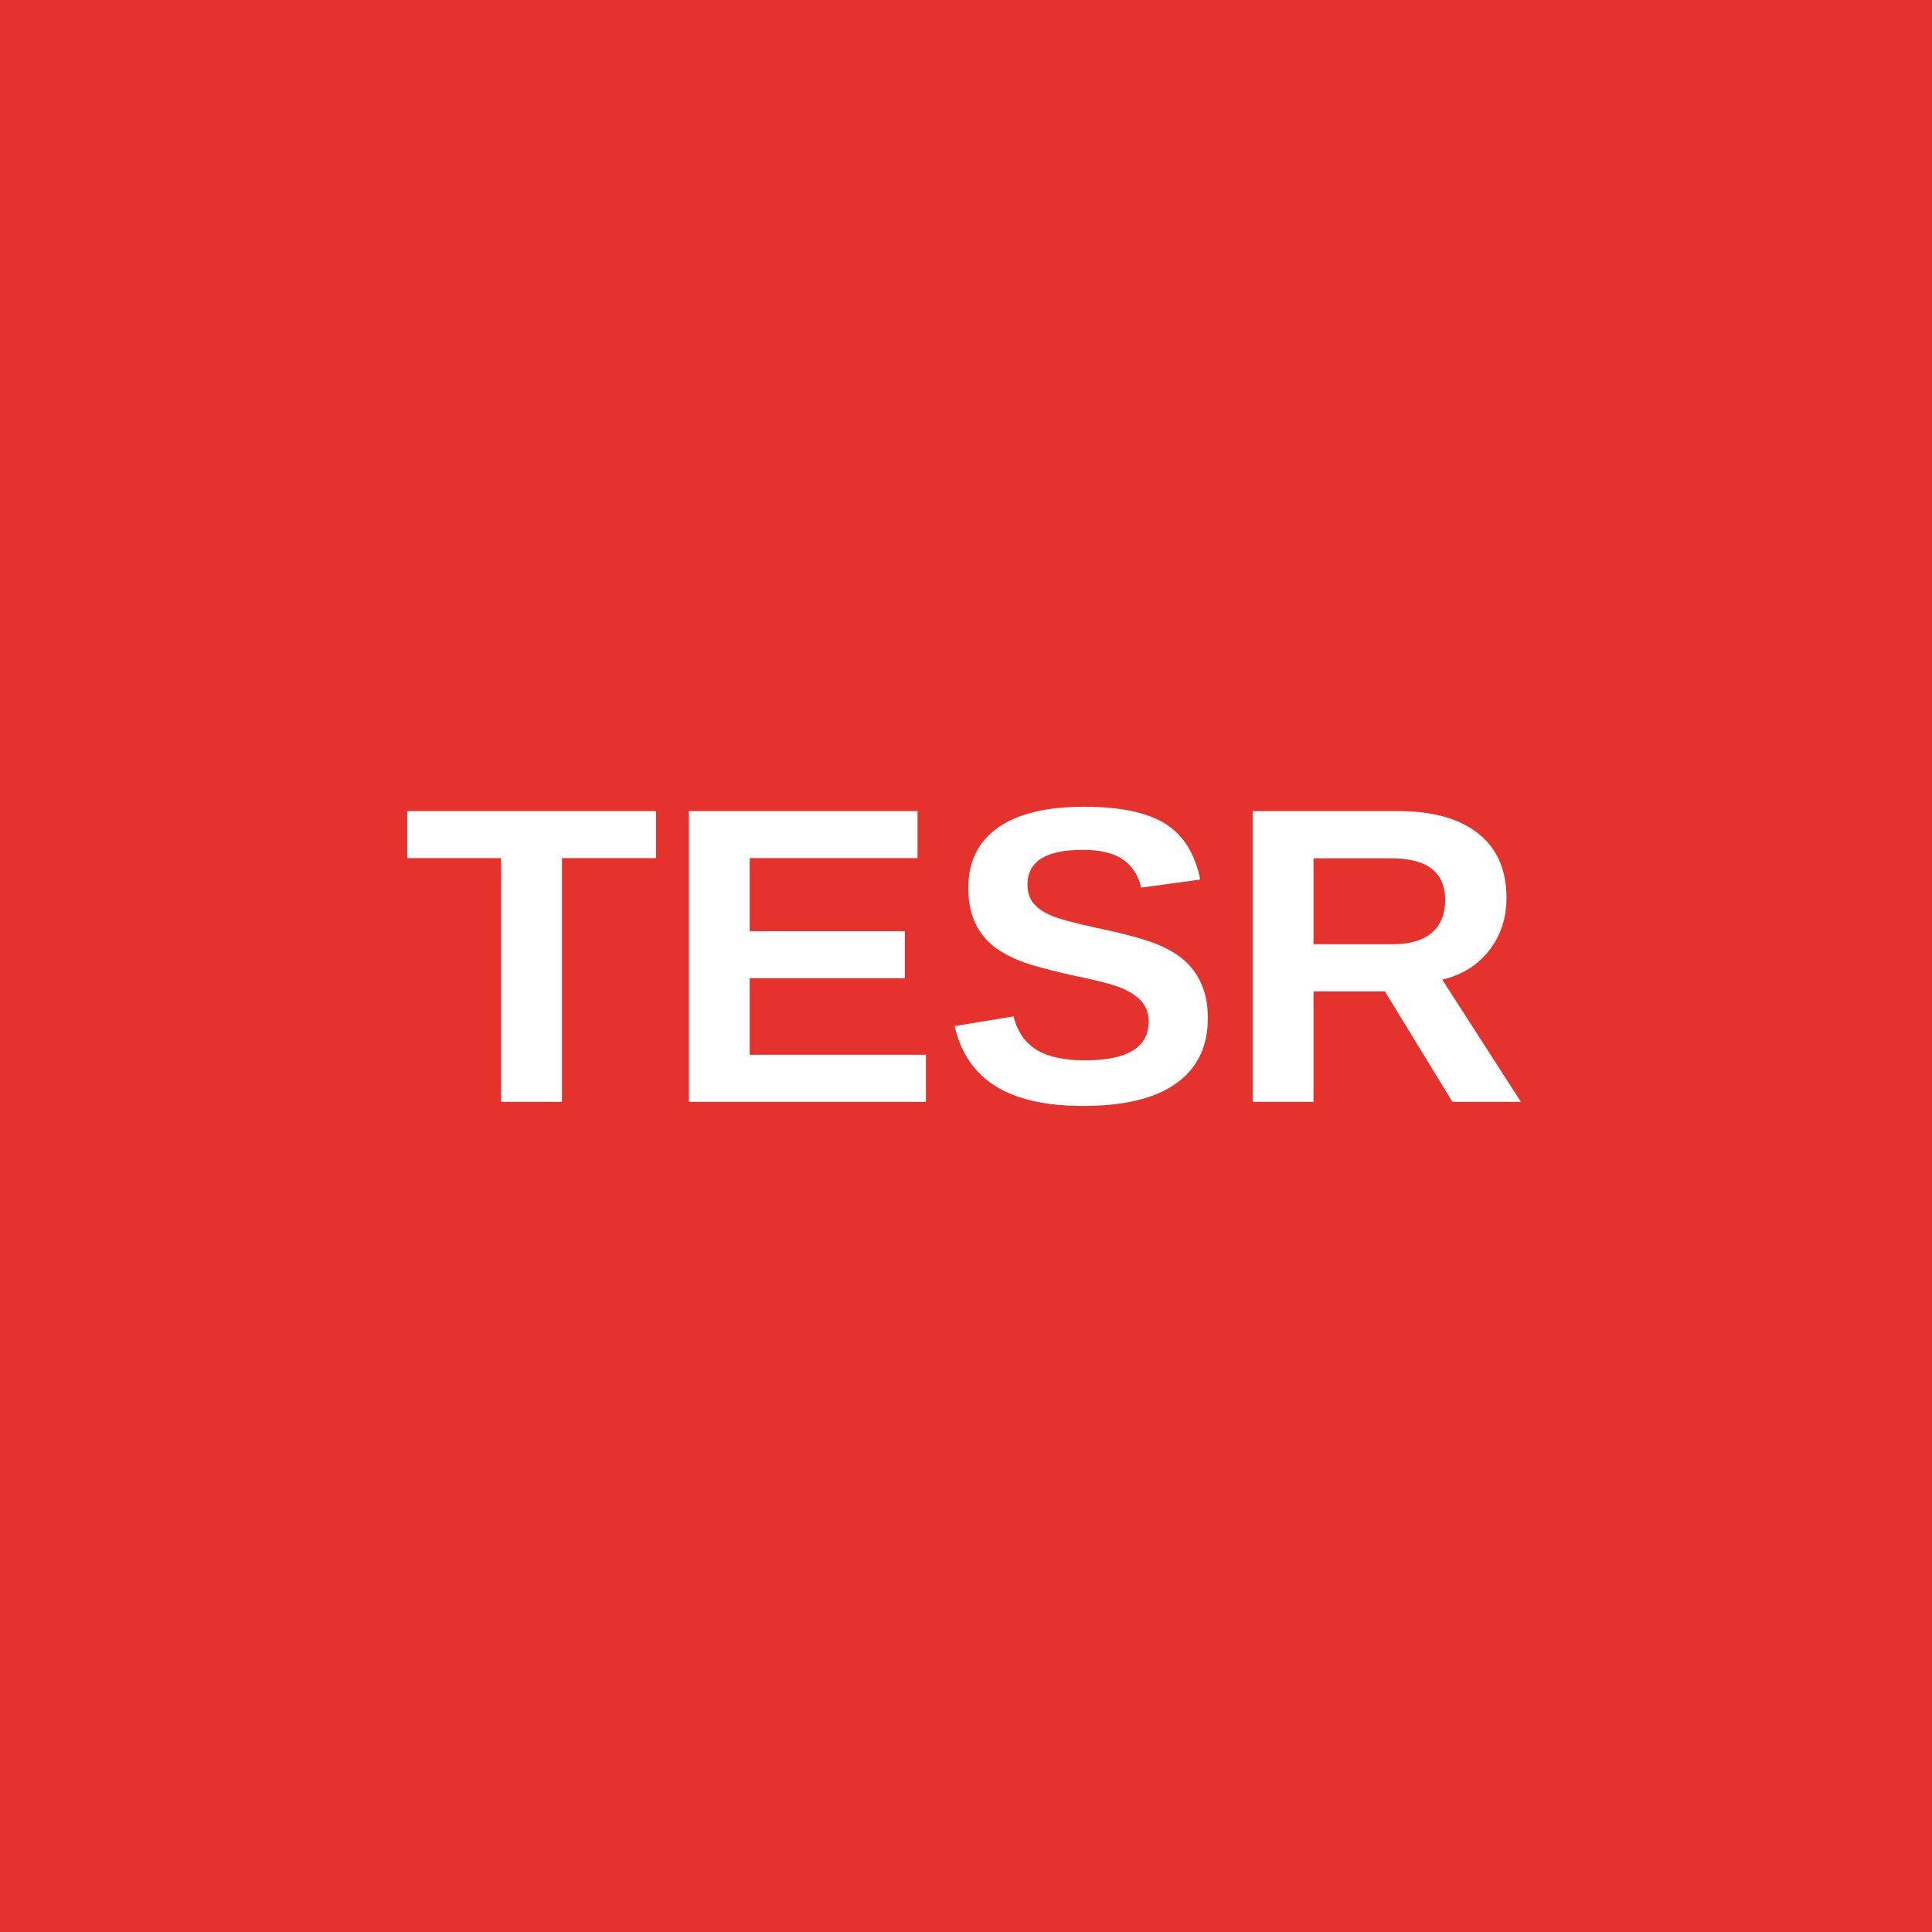
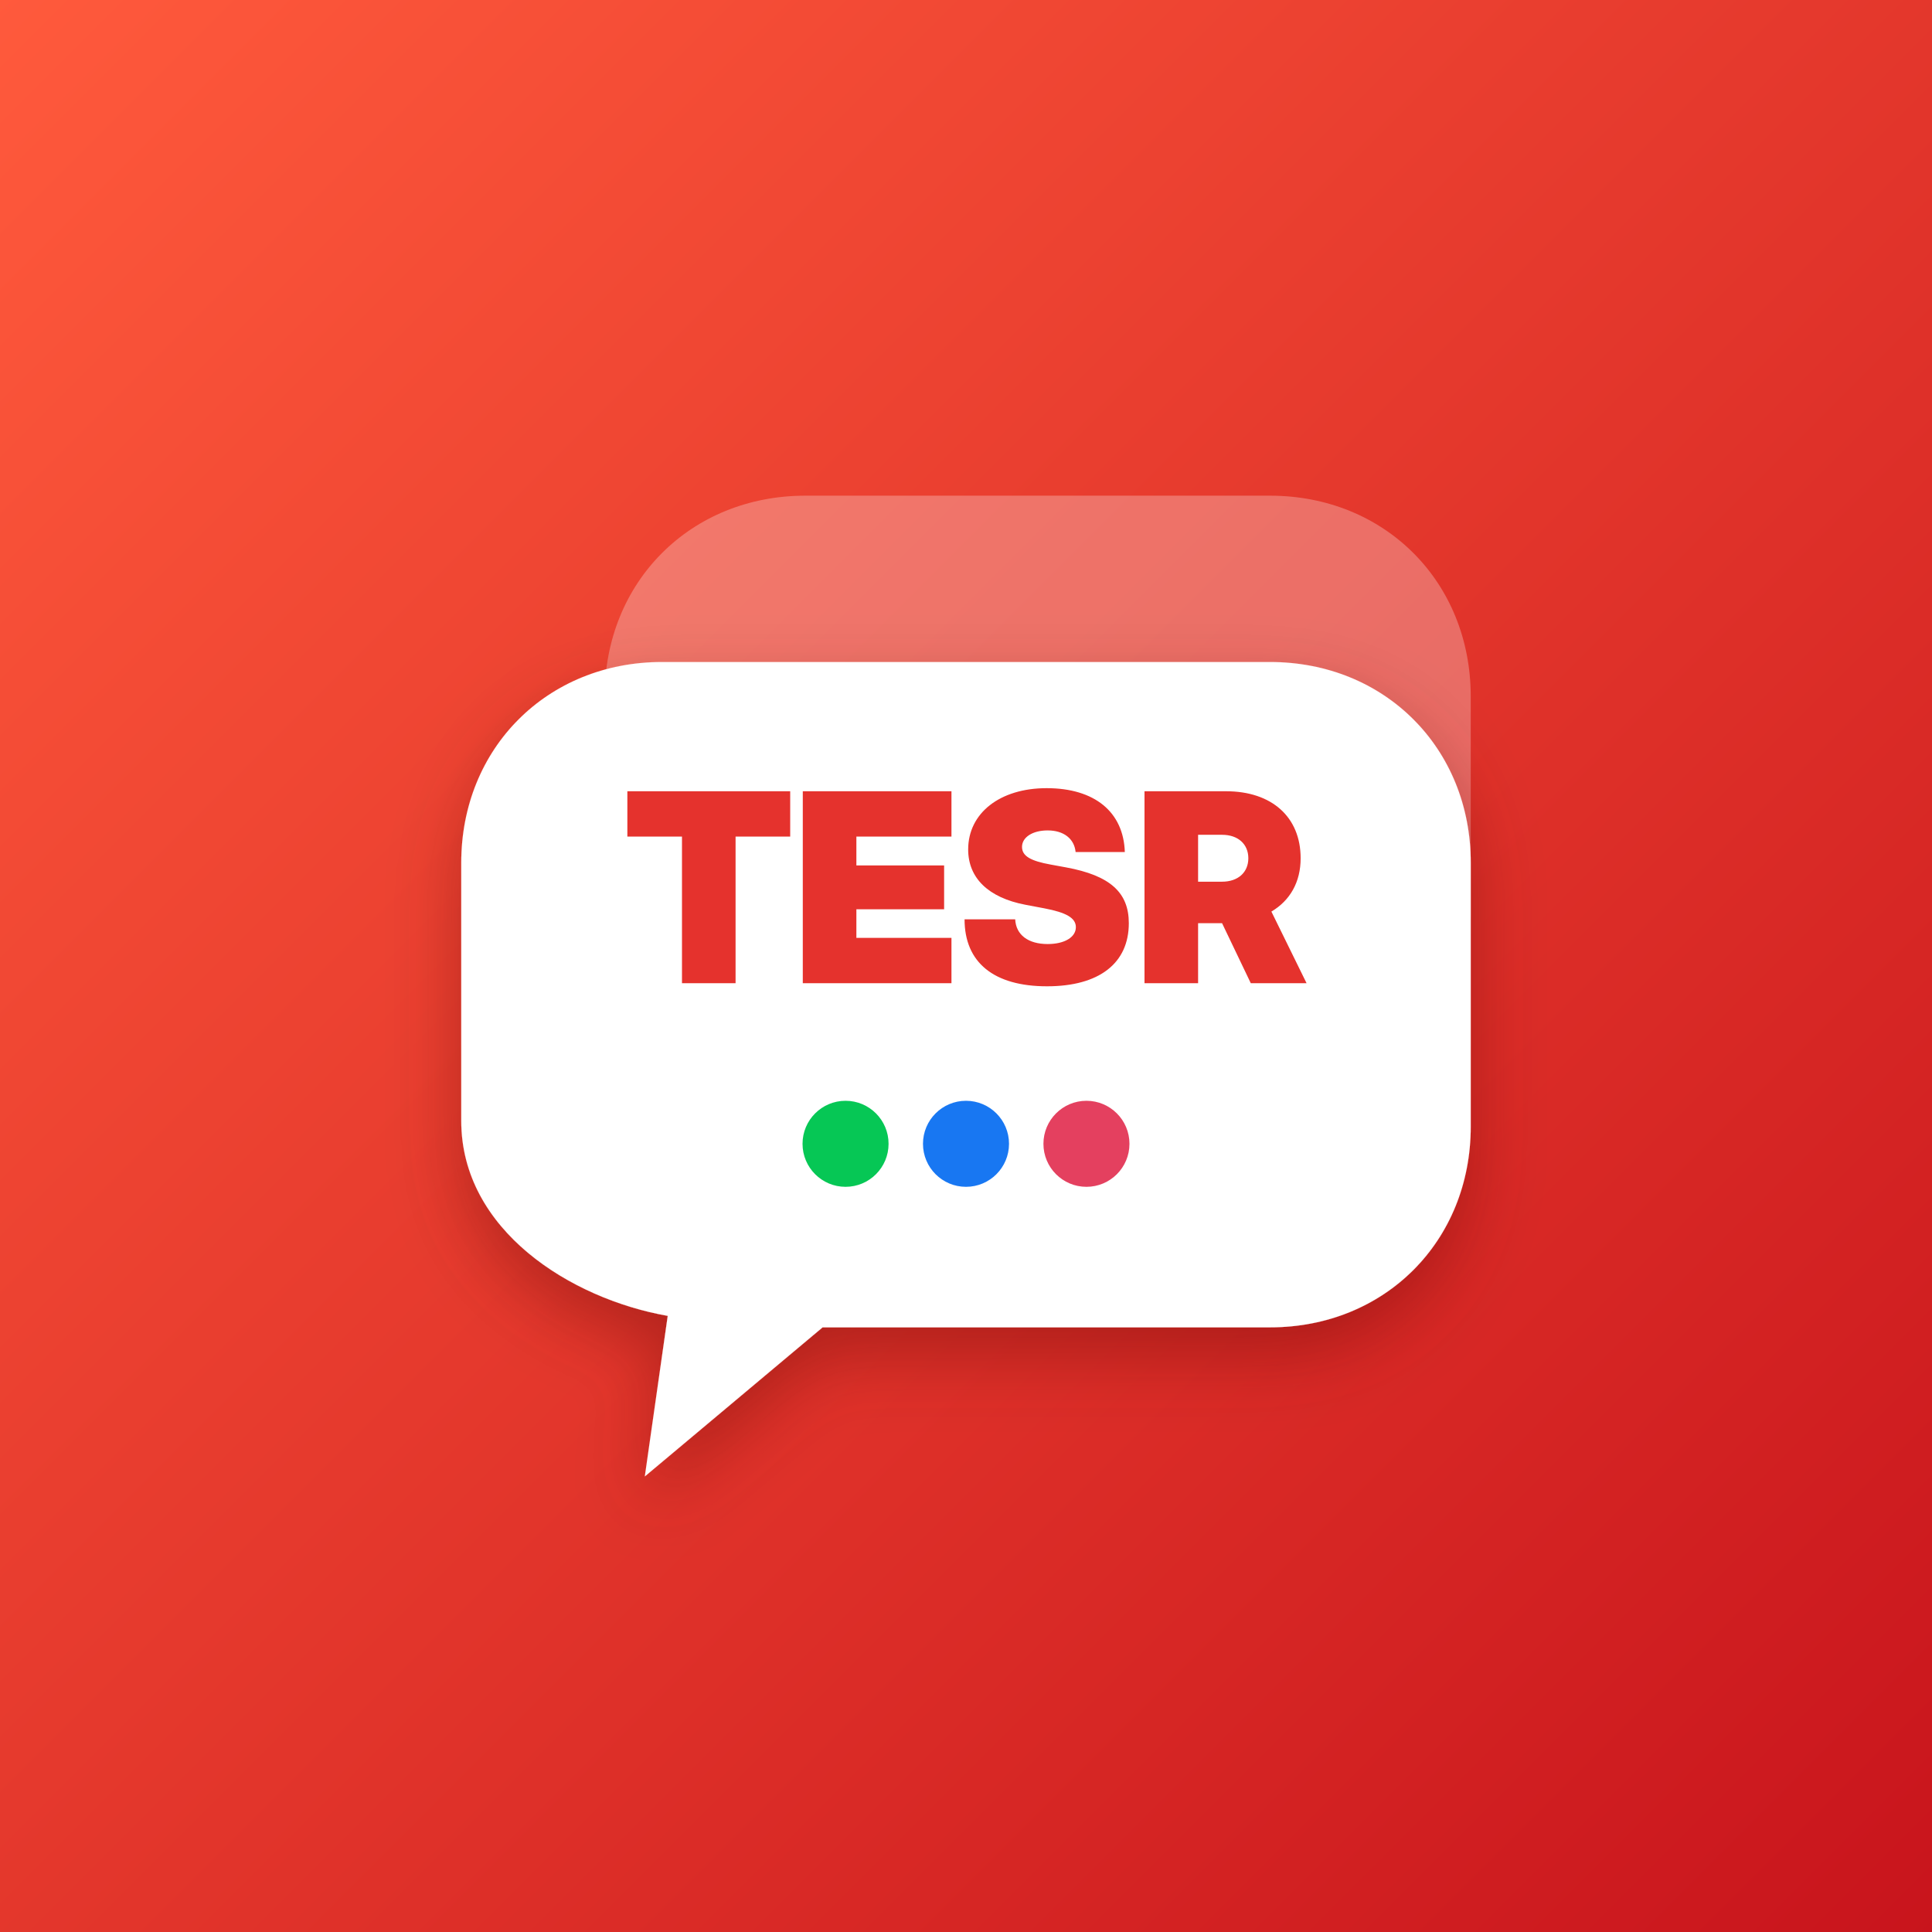
<svg xmlns="http://www.w3.org/2000/svg" viewBox="0 0 512 512">
-   <rect width="512" height="512" fill="#e5322d" />
-   <text x="256" y="292" font-family="Arial,Helvetica,sans-serif" font-size="112" font-weight="800" fill="#fff" text-anchor="middle">TESR</text>
+   <defs>
+     <linearGradient id="bg" x1="0" y1="0" x2="1" y2="1">
+       <stop offset="0" stop-color="#ff5a3c" />
+       <stop offset="1" stop-color="#c8141c" />
+     </linearGradient>
+     <filter id="sh" x="-20%" y="-20%" width="140%" height="150%">
+       <feDropShadow dx="0" dy="10" stdDeviation="12" flood-color="#5a0000" flood-opacity=".35" />
+     </filter>
+   </defs>
+   <rect width="512" height="512" fill="url(#bg)" />
+   <g transform="translate(256 256) scale(0.76) translate(-256 -256)">
+     <path d="M200 92h162c40 0 70 30 70 70v76c0 34-22 60-52 68l6 40-46-38H200c-40 0-70-30-70-70v-76c0-40 30-70 70-70z" fill="#fff" opacity=".28" />
+     <g filter="url(#sh)">
+       <path d="M150 150h212c40 0 70 30 70 70v92c0 40-30 70-70 70H206l-62 52 8-56c-34-6-72-30-72-68v-90c0-40 30-70 70-70z" fill="#fff" />
+     </g>
+     <path transform="translate(136.12 262)" d="M1.797 -51.121H20.844V0.0H39.531V-51.121H58.578V-66.934H1.797ZM62.969 0.0H114.809V-15.812H81.656V-25.785H112.248V-41.059H81.656V-51.121H114.809V-66.934H62.969ZM148.129 1.078C166.277 1.078 176.654 -6.918 176.654 -20.934C176.654 -31.625 170.141 -37.555 154.777 -40.385L149.387 -41.373C142.424 -42.631 139.414 -44.338 139.414 -47.527C139.414 -50.896 143.098 -53.277 148.354 -53.277C153.924 -53.277 157.652 -50.402 158.102 -45.73H175.262C174.812 -59.746 164.705 -68.012 147.994 -68.012C131.732 -68.012 120.637 -59.342 120.637 -46.629C120.637 -36.701 127.645 -29.828 140.582 -27.357L147.23 -26.1C154.777 -24.662 158.191 -22.775 158.191 -19.541C158.191 -16.037 154.238 -13.656 148.354 -13.656C141.57 -13.656 137.303 -16.846 137.033 -22.281H119.379C119.379 -7.232 129.576 1.078 148.129 1.078ZM182.123 0.0H200.811V-20.934H209.166L219.184 0.0H238.635L226.371 -24.977C232.885 -28.84 236.568 -35.264 236.568 -43.574C236.568 -57.904 226.551 -66.934 210.559 -66.934H182.123ZM200.811 -35.398V-51.75H209.166C214.781 -51.75 218.33 -48.471 218.33 -43.574C218.33 -38.678 214.781 -35.398 209.166 -35.398Z" fill="#e5322d" />
+     <circle cx="214" cy="318" r="15" fill="#06C755" />
+     <circle cx="256" cy="318" r="15" fill="#1877F2" />
+     <circle cx="298" cy="318" r="15" fill="#E4405F" />
+   </g>
</svg>
